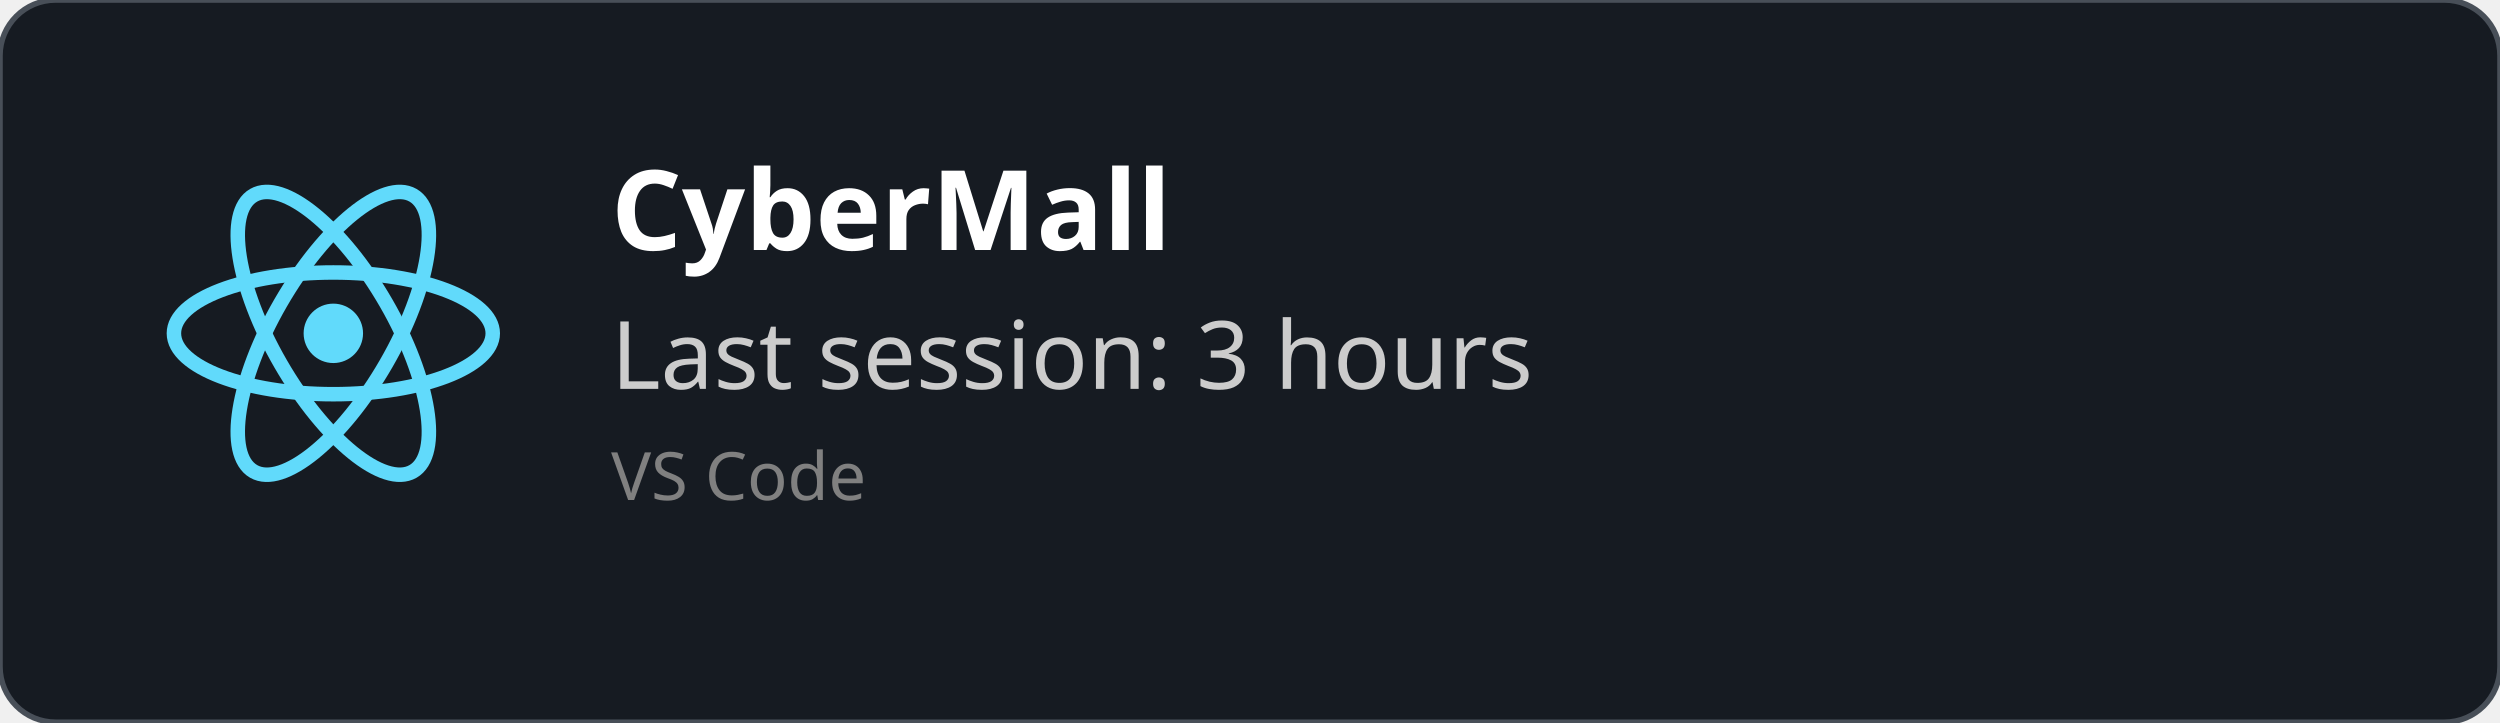
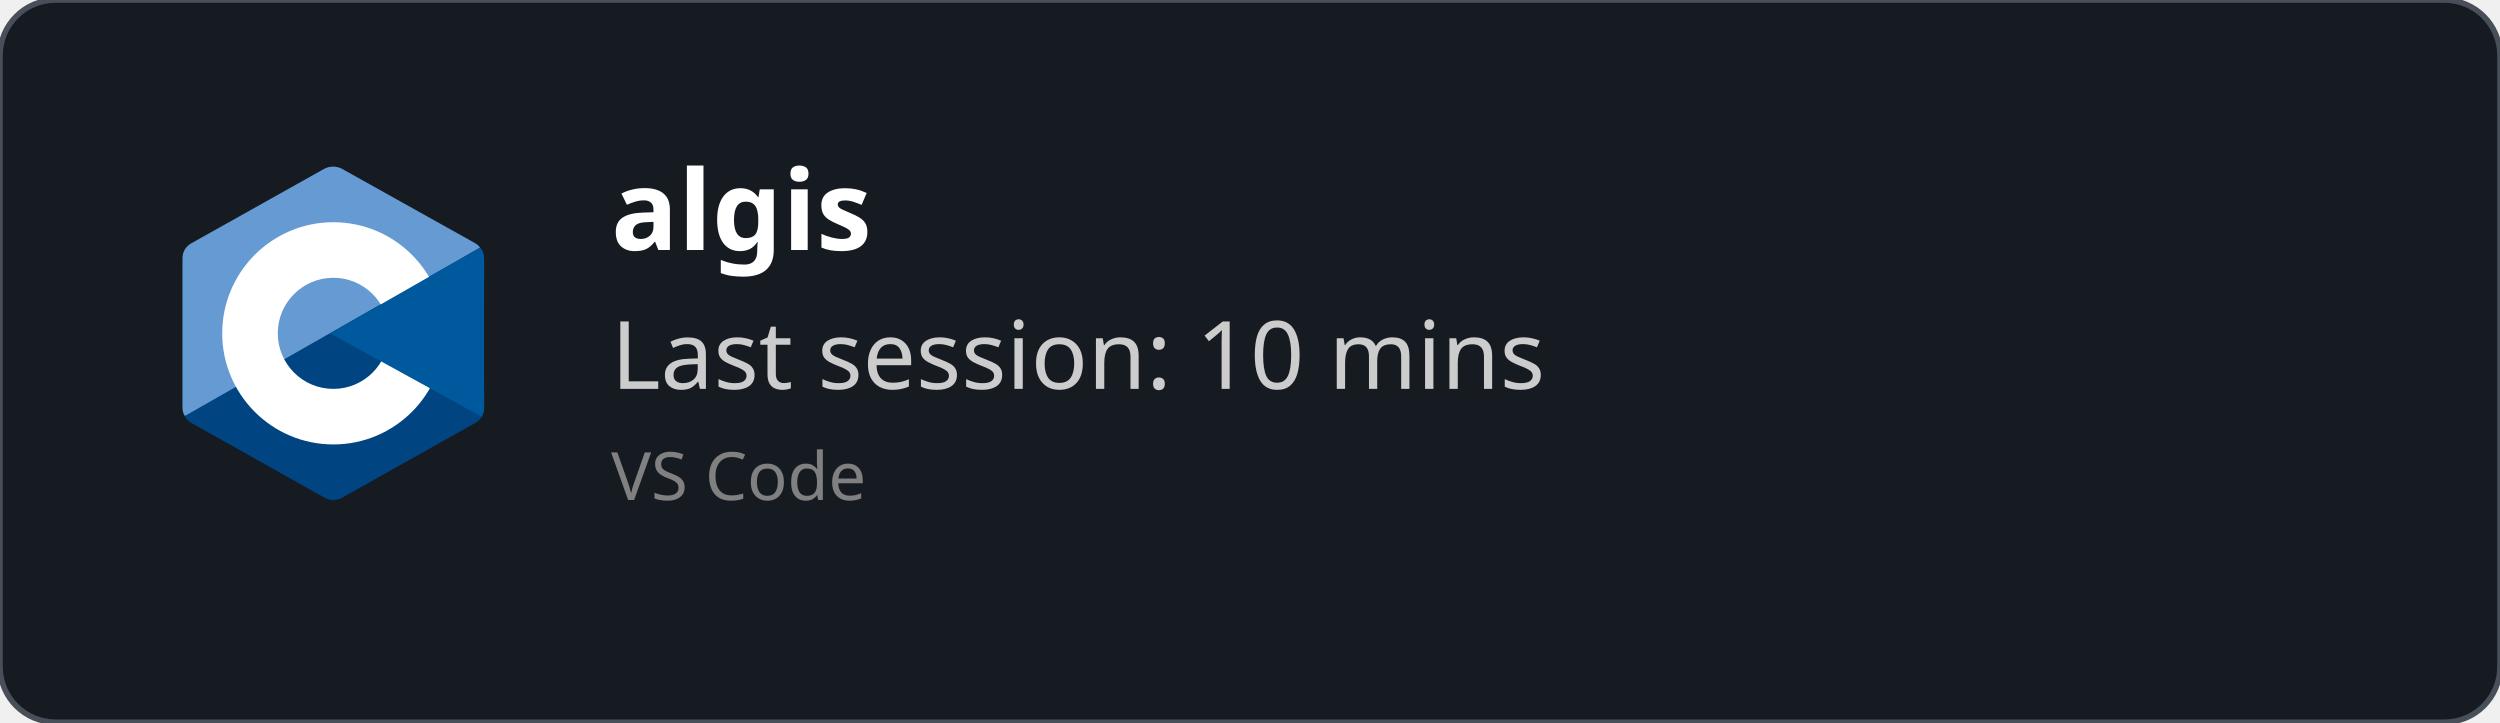
<svg xmlns="http://www.w3.org/2000/svg" width="450" height="130" viewBox="0 0 450 130" fill="none" role="img">
  <style>
    *{
        font-family: 'Segoe UI', Ubuntu, monospace
    }
    </style>
  <defs>
    <clipPath id="horizontalClip" x="20" y="20" width="500" height="200">
      <rect x="90" y="20" width="300" height="50" />
    </clipPath>
  </defs>
  <rect width="450" height="130" fill="rgba(22,27,34)" stroke="#484f58" stroke-width="1" fill-opacity="1" stroke-opacity="1" x="0" y="0" rx="10px" ry="10px">
    </rect>
-   <svg height="60" width="60" x="30" y="30" viewBox="-11.5 -10.232 23 20.463">
-     <circle cx="0" cy="0" r="2.05" fill="#61dafb" />
-     <g stroke="#61dafb" stroke-width="1" fill="none">
-       <ellipse rx="11" ry="4.2" />
-       <ellipse rx="11" ry="4.2" transform="rotate(60)" />
-       <ellipse rx="11" ry="4.2" transform="rotate(120)" />
-     </g>
+   <svg x="30" y="30" viewBox="0 0 38 42" width="60" height="60" version="1.1" id="svg10">
+     <defs id="defs14" />
+     <path fill="#283593" fill-rule="evenodd" d="m 17.903,0.286 c 0.679,-0.381 1.515,-0.381 2.193,0 C 23.451,2.169 33.547,7.837 36.903,9.72 37.582,10.1 38,10.804 38,11.566 c 0,3.766 0,15.101 0,18.867 0,0.762 -0.418,1.466 -1.097,1.847 -3.355,1.883 -13.451,7.551 -16.807,9.434 -0.679,0.381 -1.515,0.381 -2.193,0 -3.355,-1.883 -13.451,-7.551 -16.807,-9.434 -0.678,-0.381 -1.096,-1.084 -1.096,-1.846 0,-3.766 0,-15.101 0,-18.867 0,-0.762 0.418,-1.466 1.097,-1.847 3.354,-1.883 13.452,-7.551 16.806,-9.434 z" clip-rule="evenodd" id="path2" style="fill:#004482;fill-opacity:1" />
+     <path fill="#5c6bc0" fill-rule="evenodd" d="m 0.304,31.404 c -0.266,-0.356 -0.304,-0.694 -0.304,-1.149 0,-3.744 0,-15.014 0,-18.759 0,-0.758 0.417,-1.458 1.094,-1.836 3.343,-1.872 13.405,-7.507 16.748,-9.38 0.677,-0.379 1.594,-0.371 2.271,0.008 3.343,1.872 13.371,7.459 16.714,9.331 0.27,0.152 0.476,0.335 0.66,0.576 z" clip-rule="evenodd" id="path4" style="fill:#659ad2;fill-opacity:1" />
+     <path fill="#ffffff" fill-rule="evenodd" d="m 19,7 c 7.727,0 14,6.273 14,14 0,7.727 -6.273,14 -14,14 -7.727,0 -14,-6.273 -14,-14 0,-7.727 6.273,-14 14,-14 z m 0,7 c 3.863,0 7,3.136 7,7 0,3.863 -3.137,7 -7,7 -3.863,0 -7,-3.137 -7,-7 0,-3.864 3.136,-7 7,-7 z" clip-rule="evenodd" id="path6" />
+     <path fill="#3949ab" fill-rule="evenodd" d="m 37.485,10.205 c 0.516,0.483 0.506,1.211 0.506,1.784 0,3.795 -0.032,14.589 0.009,18.384 0.004,0.396 -0.127,0.813 -0.323,1.127 l -19.084,-10.5 z" clip-rule="evenodd" id="path8" style="fill:#00599c;fill-opacity:1" />
  </svg>
  <text x="110" y="45" font-size="20" clip-path="url(#horizontalClip)" font-weight="bold" font-family="Ubuntu" fill="white">
-     CyberMall
+     algis
    </text>
  <text x="110" y="70" font-size="17px" font-family="Ubuntu" fill="#ccc">
-     Last session: 3 hours
+     Last session: 10 mins
    </text>
  <text x="110" y="90" font-size="12px" font-family="Ubuntu" fill="grey">
    VS Code
    </text>
</svg>
